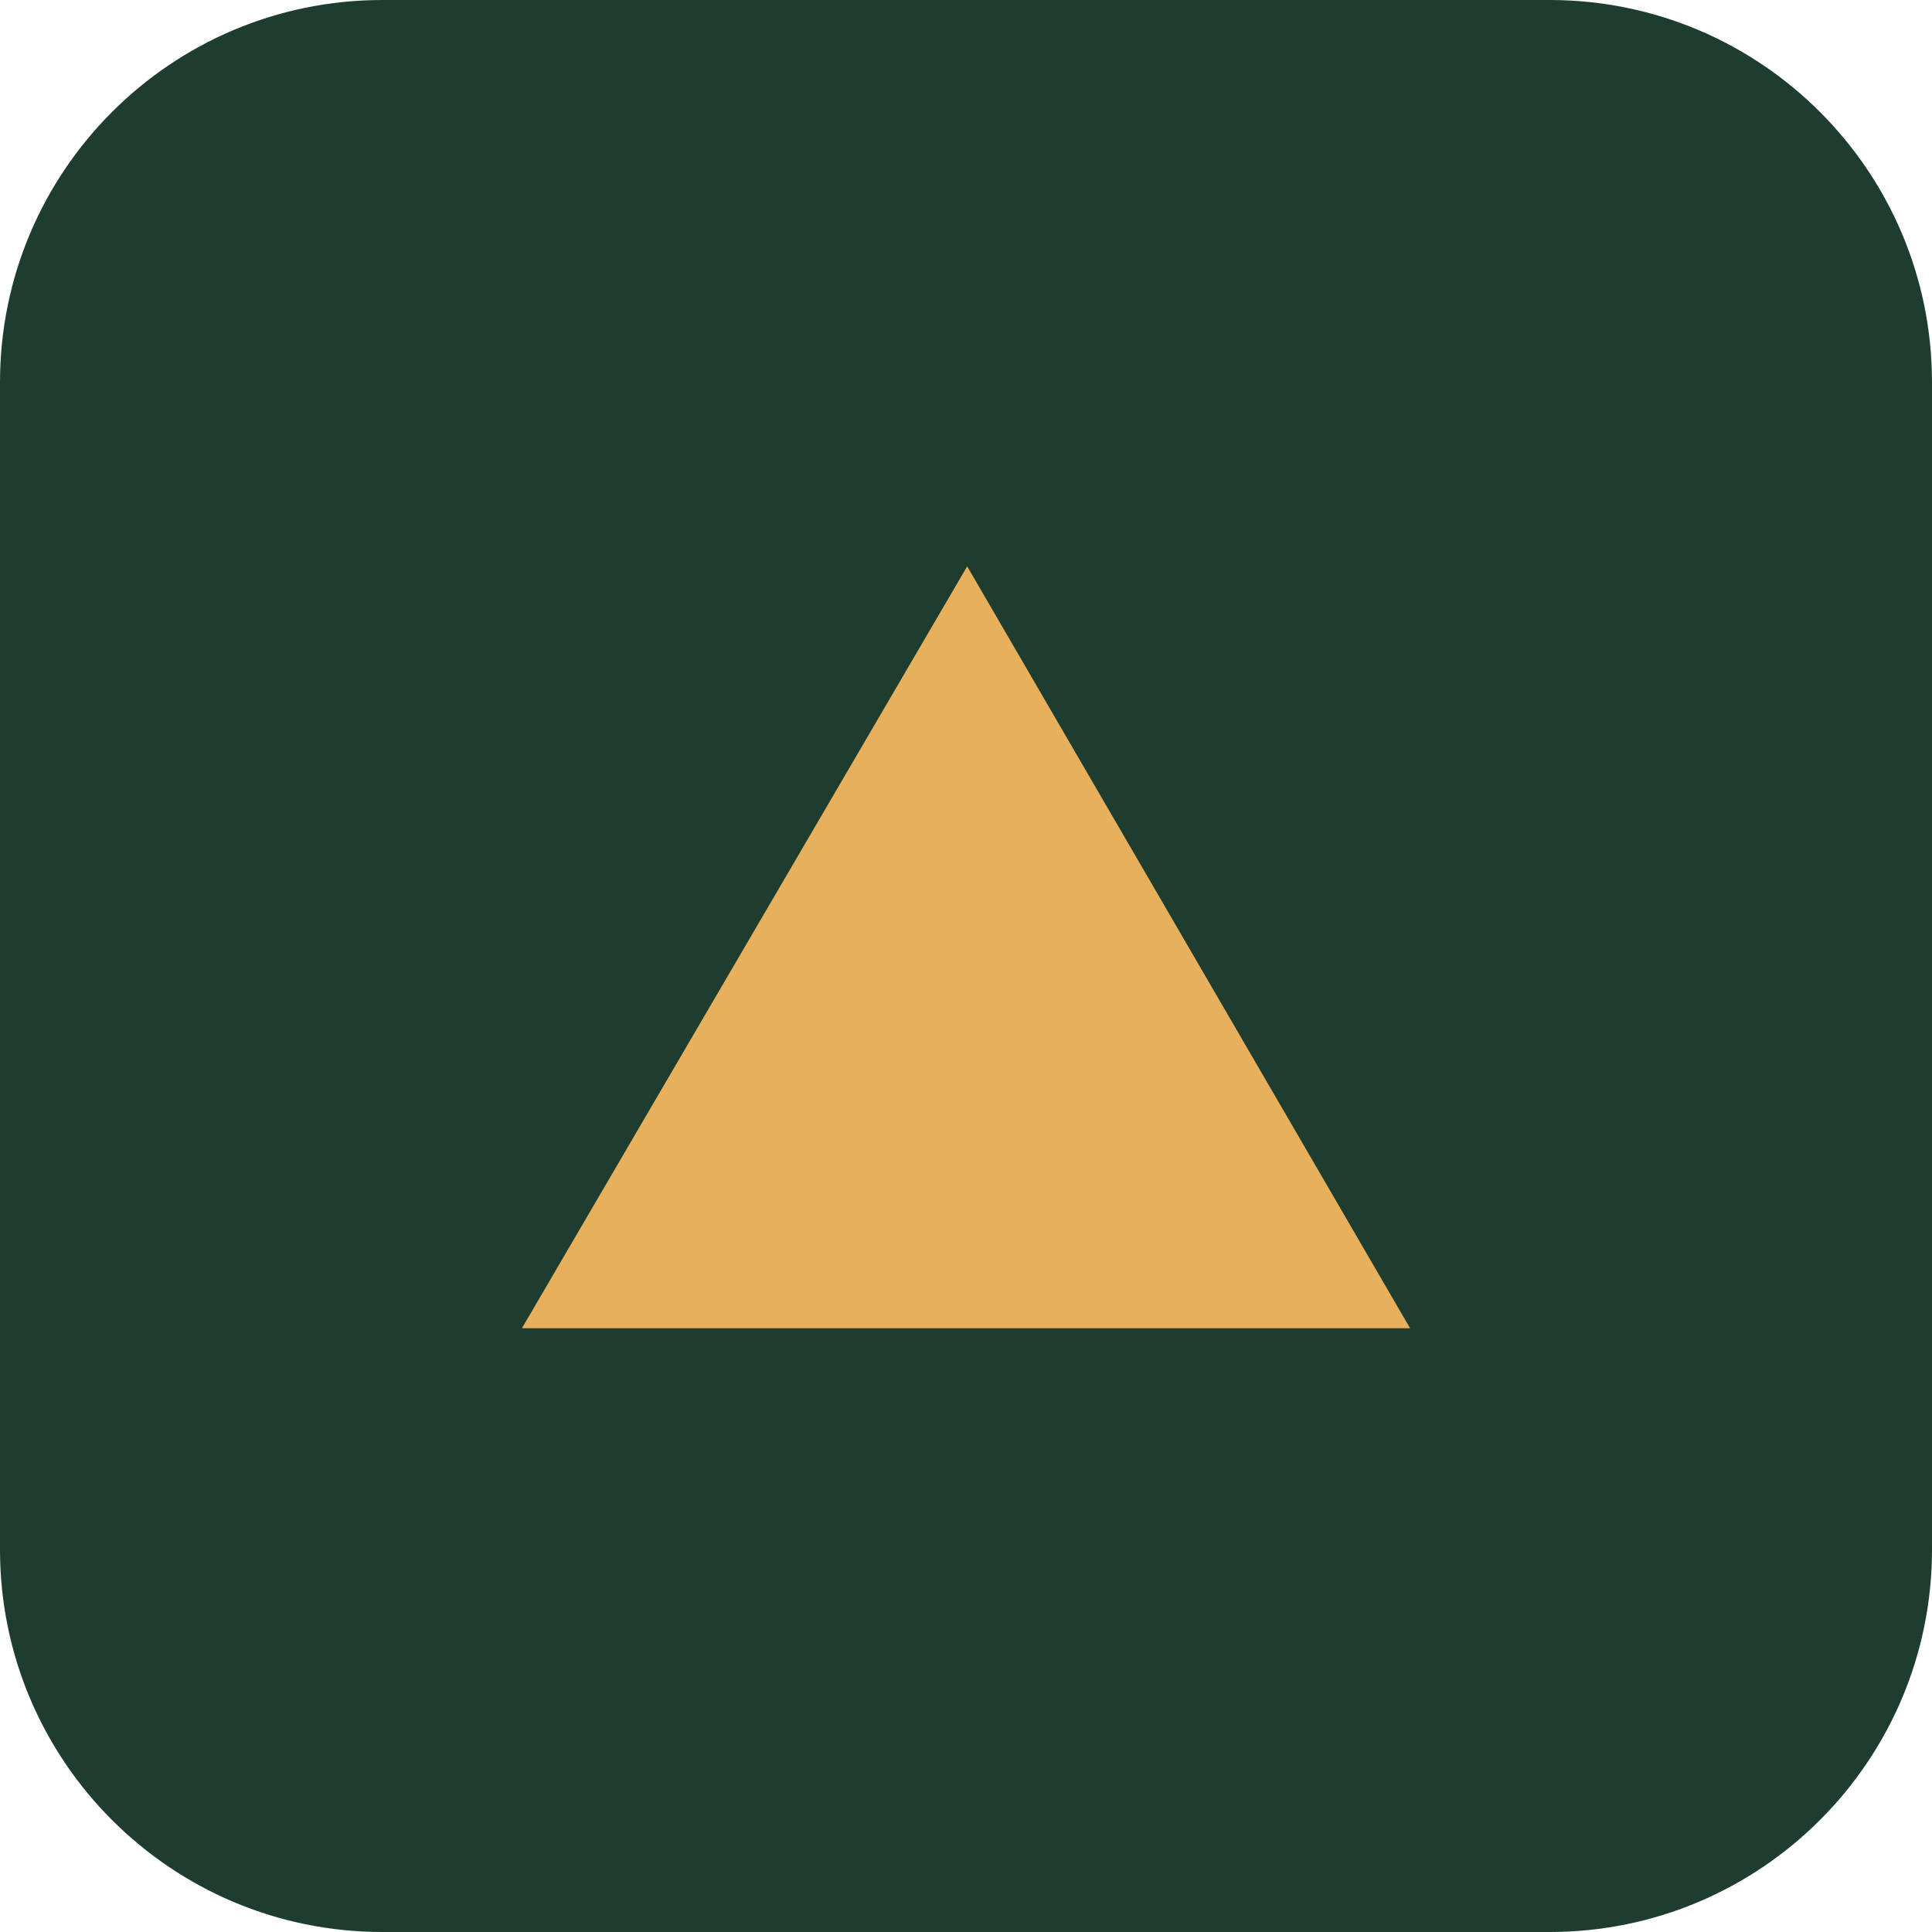
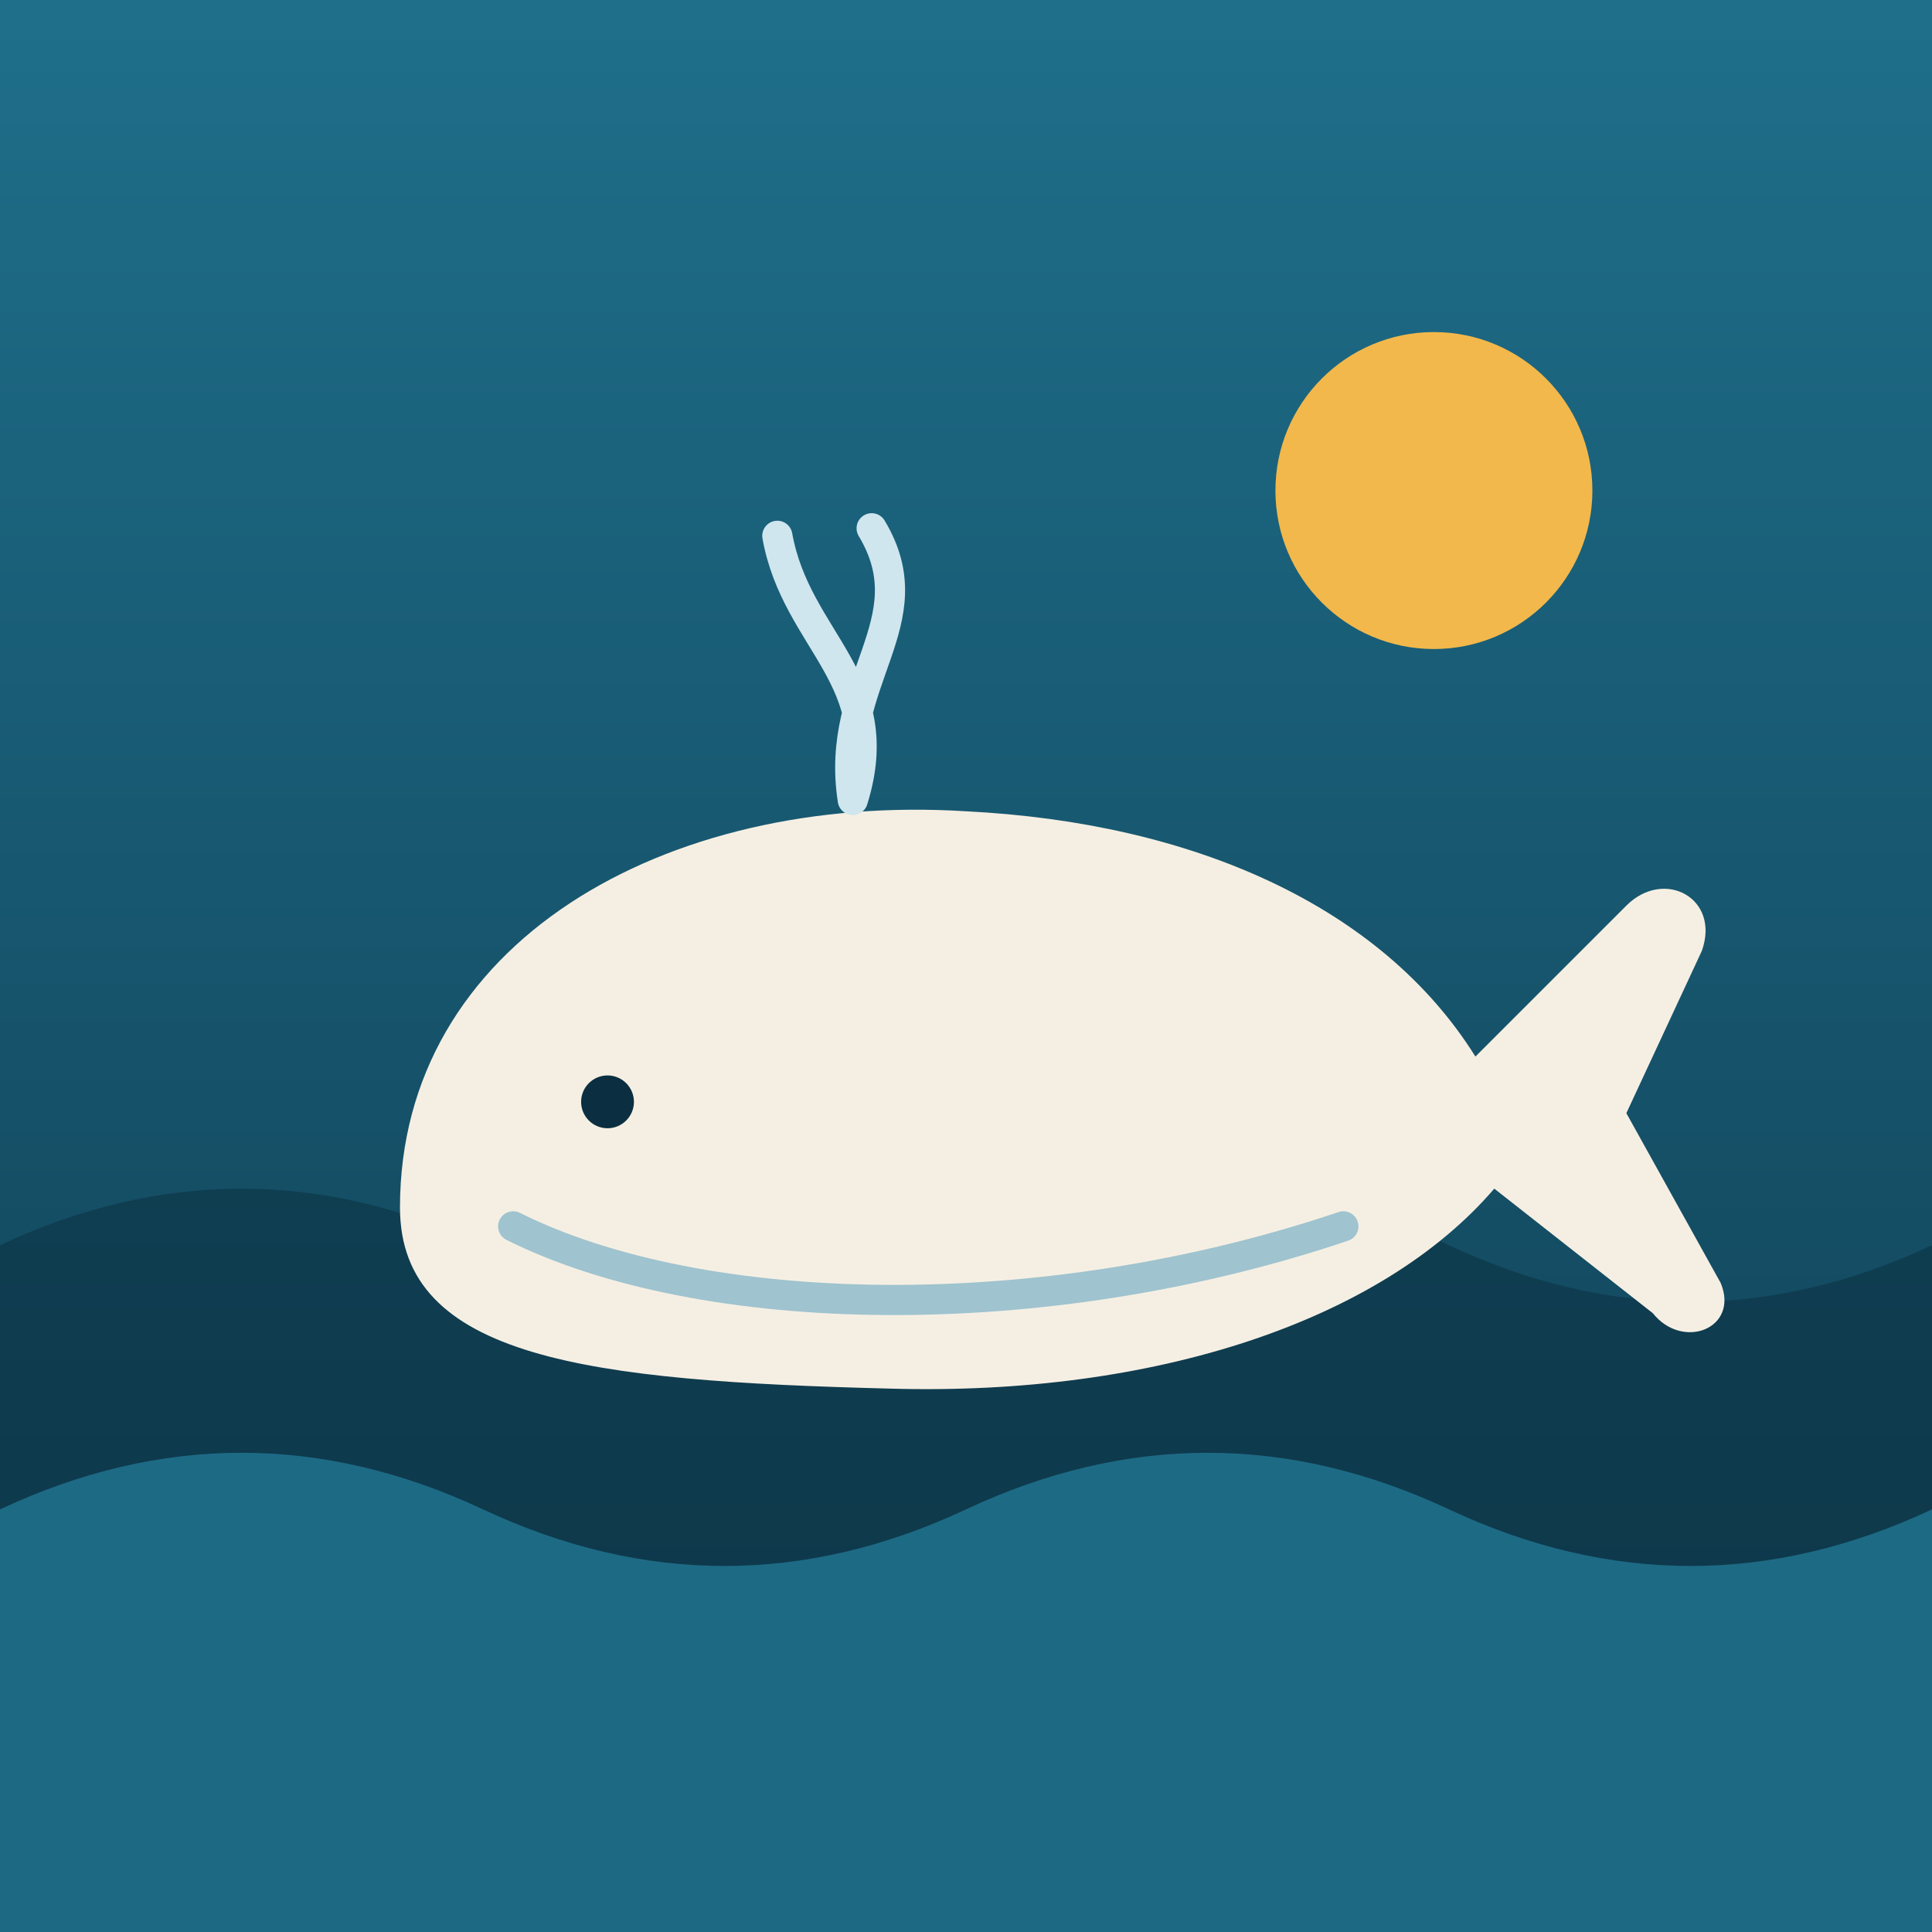
- <svg xmlns="http://www.w3.org/2000/svg" viewBox="0 0 192 192">
-   <rect width="192" height="192" rx="38" fill="#1F3D2E" />
-   <text x="96" y="132" font-size="112" text-anchor="middle" fill="#E8B05C">⛰</text>
+ <svg xmlns="http://www.w3.org/2000/svg" width="192" height="192" viewBox="0 0 512 512">
+   <defs>
+     <linearGradient id="g" x1="0" y1="0" x2="0" y2="1">
+       <stop offset="0" stop-color="#1F6F8B" />
+       <stop offset="1" stop-color="#0E3B4F" />
+     </linearGradient>
+   </defs>
+   <rect width="512" height="512" fill="url(#g)" />
+   <circle cx="380" cy="130" r="42" fill="#F2B84B" />
+   <path d="M0 330 Q64 300 128 330 T256 330 T384 330 T512 330 V512 H0Z" fill="#0B2F40" opacity=".55" />
+   <g transform="translate(256 300)">
+     <path d="M-150 20 C-150 -50 -80 -90 0 -85 C60 -82 110 -60 135 -20 L175 -60 C185 -70 200 -62 195 -48 L175 -5 L200 40 C205 52 190 58 182 48 L140 15 C110 50 50 70 -20 68 C-100 66 -150 60 -150 20Z" fill="#F5EFE3" />
+     <path d="M-120 25 C-70 50 20 52 100 25" stroke="#9FC3CF" stroke-width="8" fill="none" stroke-linecap="round" />
+     <circle cx="-95" cy="-8" r="7" fill="#0B2F40" />
+     <path d="M-30 -88 C-35 -120 -10 -135 -25 -160 M-30 -88 C-20 -120 -45 -130 -50 -158" stroke="#CFE6EE" stroke-width="8" fill="none" stroke-linecap="round" />
+   </g>
+   <path d="M0 400 Q64 370 128 400 T256 400 T384 400 T512 400 V512 H0Z" fill="#1F6F8B" opacity=".9" />
</svg>
